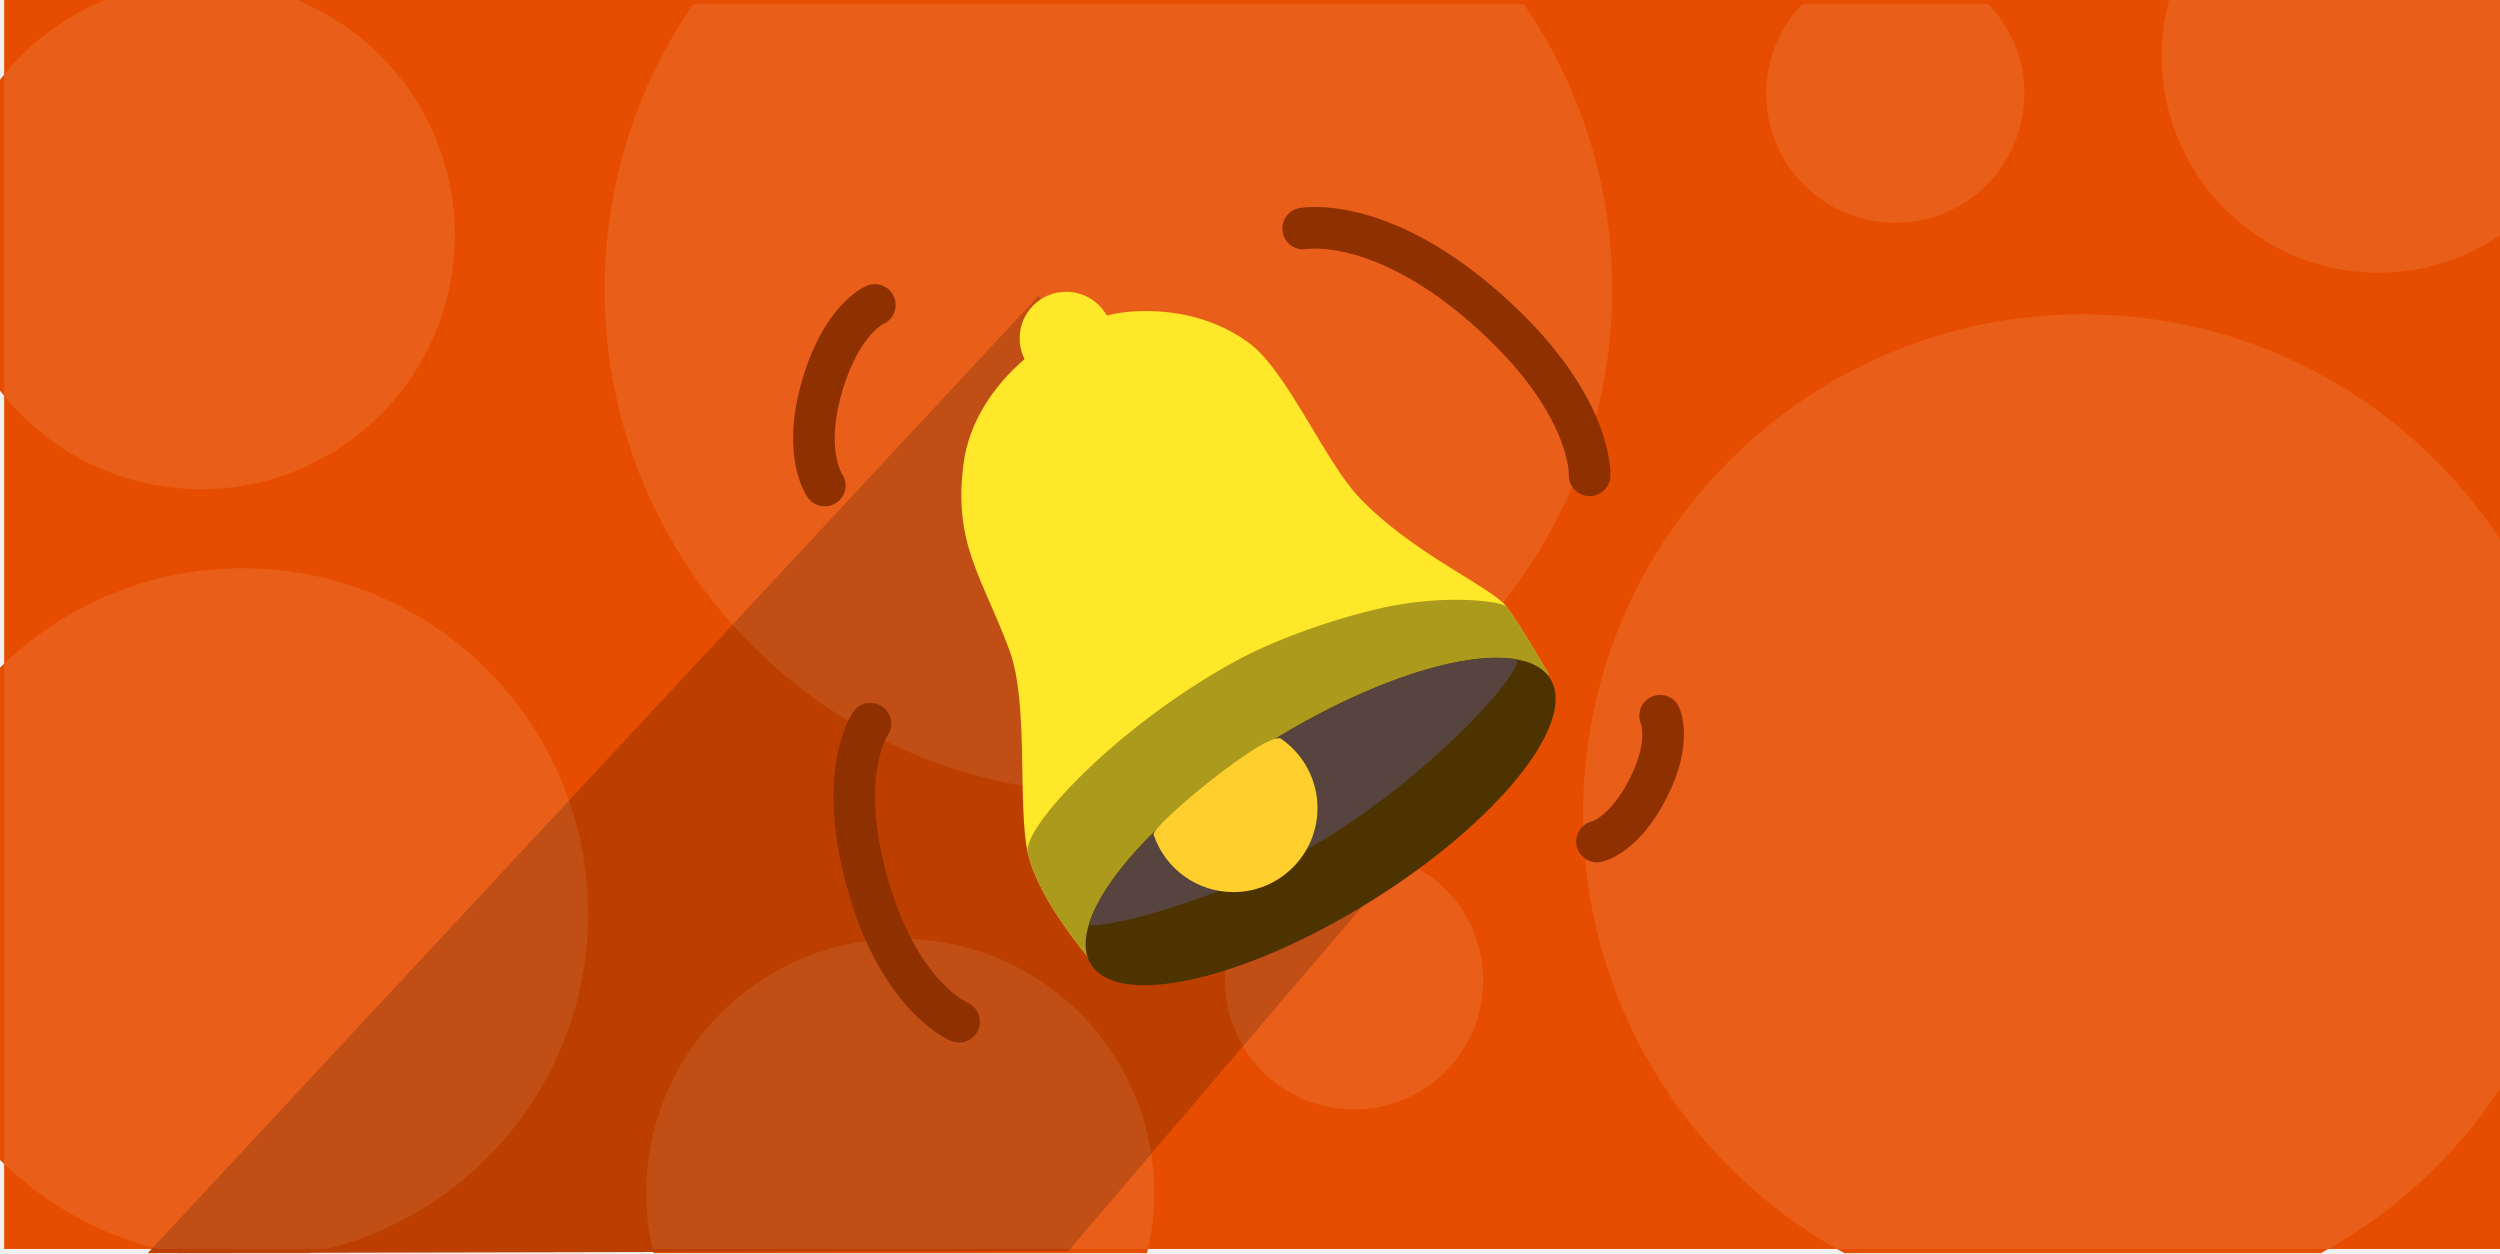
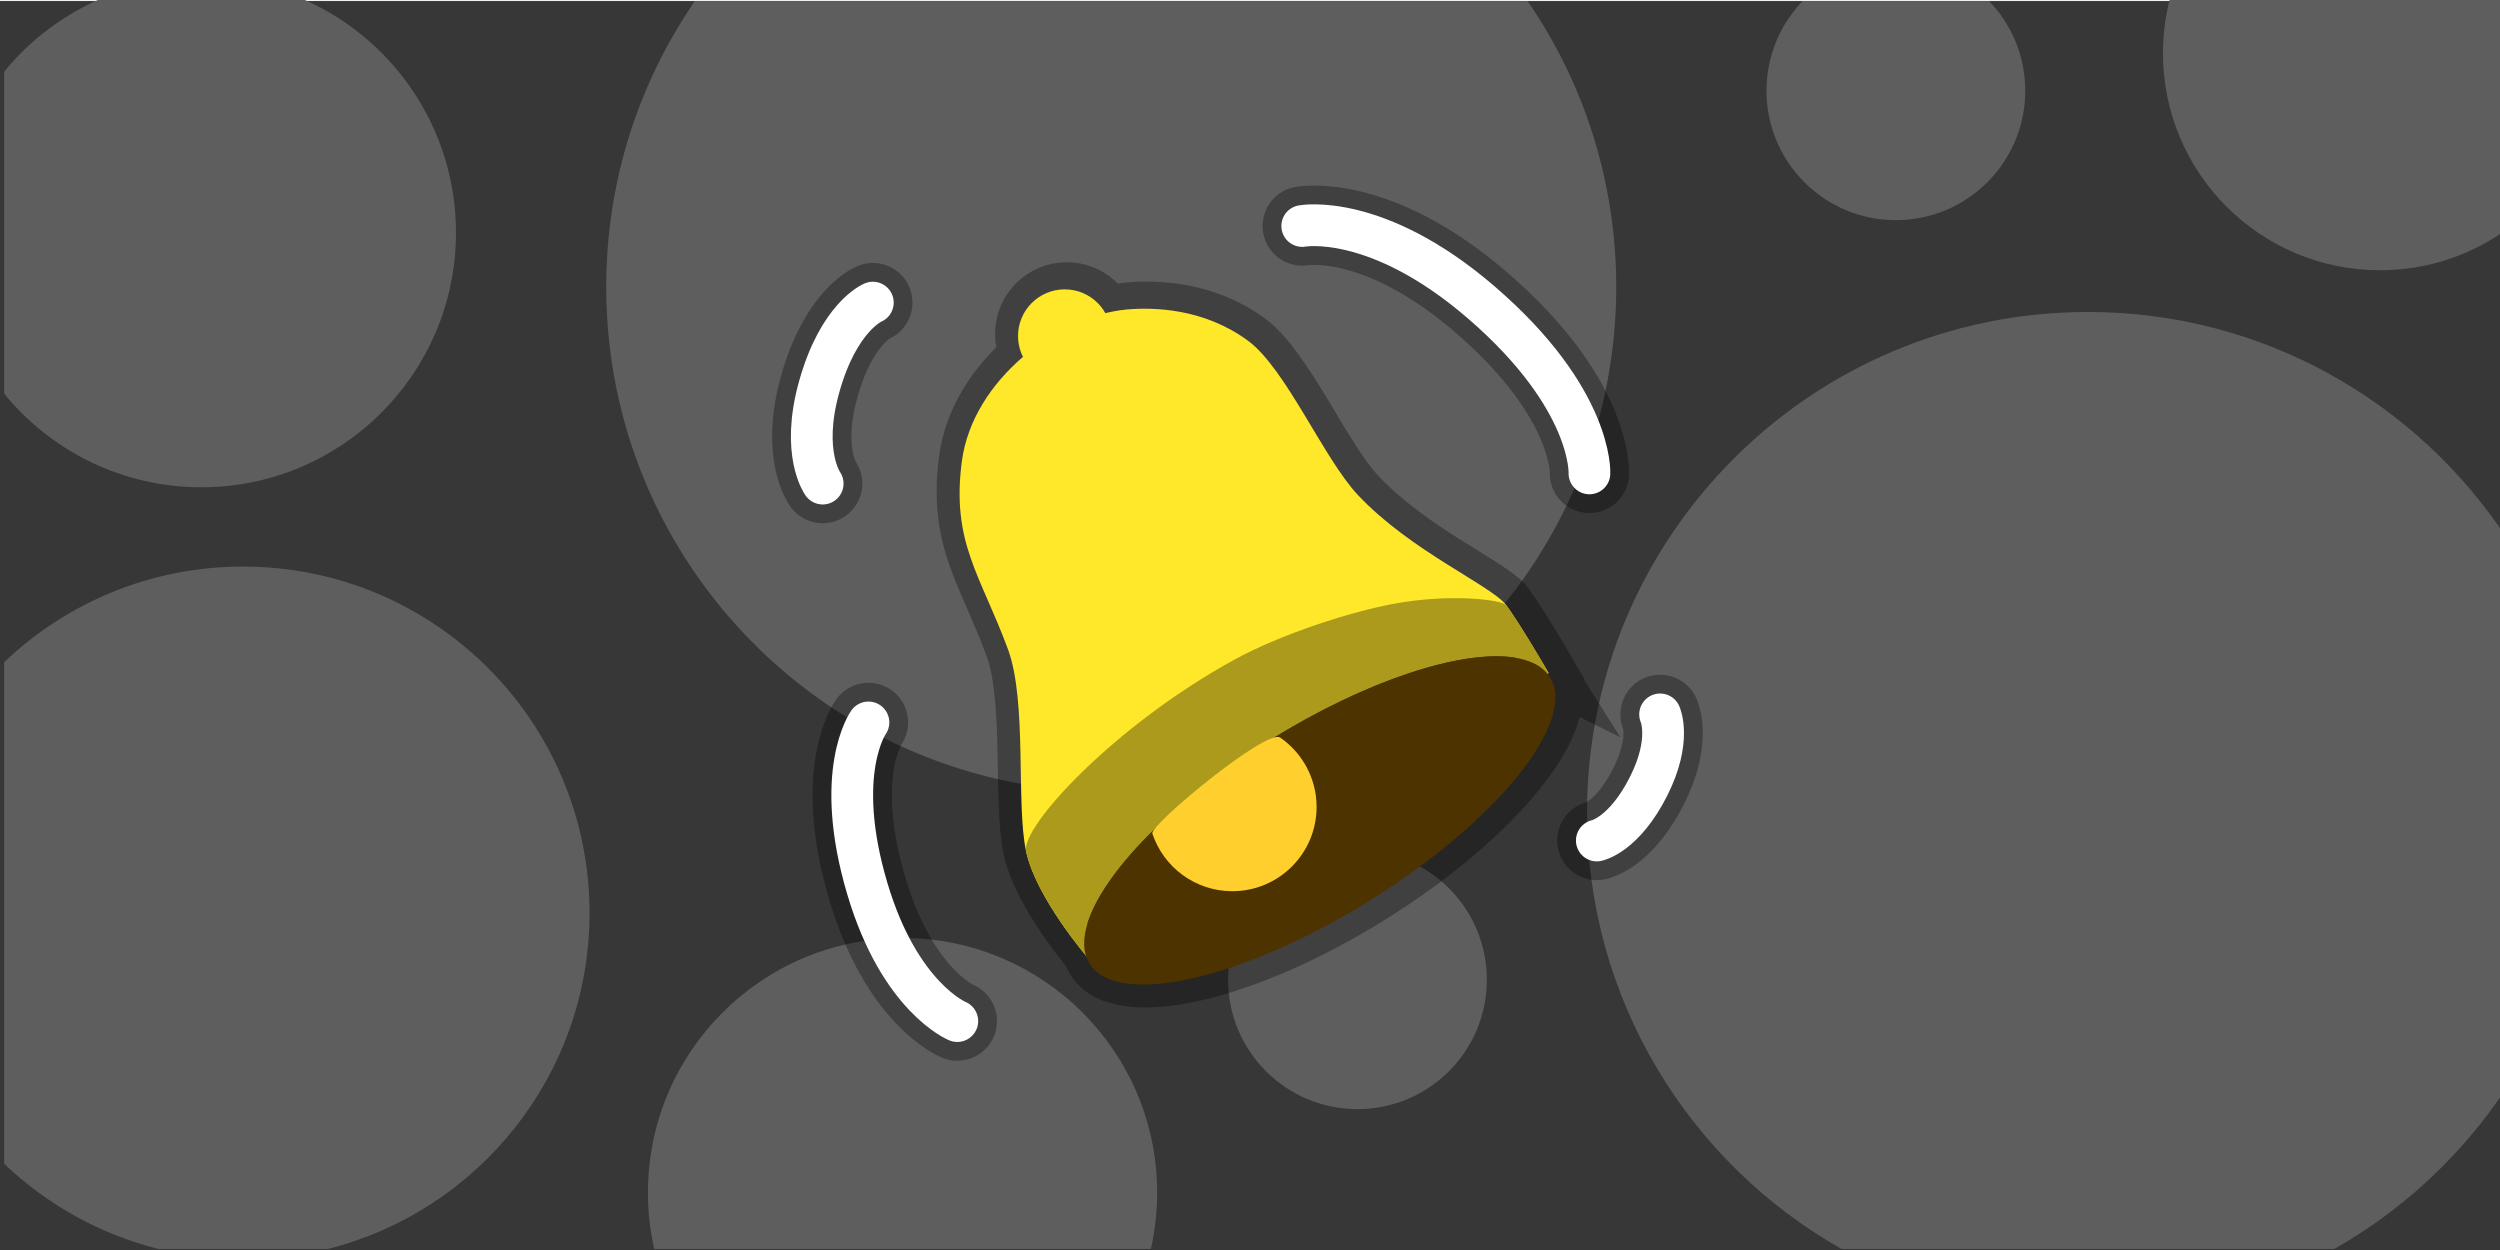
- <svg xmlns="http://www.w3.org/2000/svg" version="1.1" width="600.5" height="301" viewBox="0,0,600.5,301">
-   <g transform="translate(60.75,-29)">
+ <svg xmlns="http://www.w3.org/2000/svg" version="1.1" width="600" height="300" viewBox="0,1,599,299">
+   <g transform="translate(-0.25,-35)">
    <g data-paper-data="{&quot;isPaintingLayer&quot;:true}" fill-rule="nonzero" stroke-linejoin="miter" stroke-miterlimit="10" stroke-dasharray="" stroke-dashoffset="0" style="mix-blend-mode: normal">
-       <g fill="#e64d00" stroke="none" stroke-width="0" stroke-linecap="butt">
-         <path d="M48.5,85.5c0,33.689 -27.311,61 -61,61c-19.629,0 -37.092,-9.271 -48.25,-23.673v-74.654c6.017,-7.766 13.867,-14.04 22.901,-18.173h50.698c21.036,9.623 35.651,30.855 35.651,55.5z" />
-         <path d="M319.5,224.5c0,-66.274 53.726,-120 120,-120c41.258,0 77.653,20.821 99.25,52.53v134.941c-10.749,15.782 -25.164,28.867 -42.02,38.03h-114.46c-37.39,-20.326 -62.77,-59.949 -62.77,-105.5z" />
-         <path d="M-2.5,165.5c45.84,0 83,37.16 83,83c0,40.441 -28.922,74.126 -67.21,81.5h-31.579c-16.377,-3.154 -31.041,-11.122 -42.46,-22.374v-118.253c14.984,-14.763 35.553,-23.874 58.25,-23.874z" />
-         <path d="M84.5,98.5c0,-25.428 7.843,-49.024 21.243,-68.5h199.514c13.399,19.476 21.243,43.072 21.243,68.5c0,66.826 -54.174,121 -121,121c-66.826,0 -121,-54.174 -121,-121z" />
-         <path d="M94.5,315.5c0,-33.689 27.311,-61 61,-61c33.689,0 61,27.311 61,61c0,4.996 -0.601,9.852 -1.734,14.5h-118.532c-1.133,-4.648 -1.734,-9.504 -1.734,-14.5z" />
-         <path d="M363.5,51.5c0,-8.349 3.3,-15.926 8.667,-21.5h44.666c5.367,5.574 8.667,13.151 8.667,21.5c0,17.121 -13.879,31 -31,31c-17.121,0 -31,-13.879 -31,-31z" />
-         <path d="M538.75,30v57.164c-8.134,5.273 -17.834,8.336 -28.25,8.336c-28.719,0 -52,-23.281 -52,-52c0,-4.669 0.615,-9.195 1.77,-13.5z" />
-         <path d="M195.861,329.5l-221.111,0.5l214,-230l77.778,146.667z" />
-       </g>
-       <path d="M-59.75,329v-300h599.5v300z" fill="#e64d00" stroke="none" stroke-width="0" stroke-linecap="butt" />
-       <path d="M48.5,85.5c0,33.689 -27.311,61 -61,61c-19.052,0 -36.064,-8.734 -47.25,-22.417v-77.166c6.4,-7.829 14.707,-14.037 24.213,-17.917h46.074c22.269,9.089 37.963,30.962 37.963,56.5z" fill="#e95f1a" stroke="none" stroke-width="0" stroke-linecap="butt" />
-       <path d="M-2.5,165.5c45.84,0 83,37.16 83,83c0,38.837 -26.674,71.444 -62.702,80.5h-40.597c-14.094,-3.543 -26.757,-10.69 -36.952,-20.405v-120.191c14.893,-14.192 35.054,-22.905 57.25,-22.905z" fill="#e95f1a" stroke="none" stroke-width="0" stroke-linecap="butt" />
-       <path d="M94.5,315.5c0,-33.689 27.311,-61 61,-61c33.689,0 61,27.311 61,61c0,4.639 -0.518,9.157 -1.499,13.5h-119.002c-0.981,-4.343 -1.499,-8.861 -1.499,-13.5z" fill="#e95f1a" stroke="none" stroke-width="0" stroke-linecap="butt" />
-       <path d="M319.5,224.5c0,-66.274 53.726,-120 120,-120c41.902,0 78.787,21.476 100.25,54.022v131.957c-10.471,15.878 -24.613,29.121 -41.218,38.522h-118.064c-36.401,-20.607 -60.968,-59.685 -60.968,-104.5z" fill="#e95f1a" stroke="none" stroke-width="0" stroke-linecap="butt" />
-       <path d="M458.5,42.5c0,-4.669 0.615,-9.195 1.77,-13.5h79.48v56.5c-8.334,5.68 -18.404,9 -29.25,9c-28.719,0 -52,-23.281 -52,-52z" fill="#e95f1a" stroke="none" stroke-width="0" stroke-linecap="butt" />
-       <path d="M363.5,51.5c0,-8.349 3.3,-15.926 8.667,-21.5h44.666c5.367,5.574 8.667,13.151 8.667,21.5c0,17.121 -13.879,31 -31,31c-17.121,0 -31,-13.879 -31,-31z" fill="#e95f1a" stroke="none" stroke-width="0" stroke-linecap="butt" />
-       <path d="M84.5,98.5c0,-25.428 7.843,-49.024 21.243,-68.5h199.514c13.399,19.476 21.243,43.072 21.243,68.5c0,66.826 -54.174,121 -121,121c-66.826,0 -121,-54.174 -121,-121z" fill="#e95f1a" stroke="none" stroke-width="0" stroke-linecap="butt" />
-       <path d="M233.5,264.5c0,-17.121 13.879,-31 31,-31c17.121,0 31,13.879 31,31c0,17.121 -13.879,31 -31,31c-17.121,0 -31,-13.879 -31,-31z" fill="#e95f1a" stroke="none" stroke-width="0" stroke-linecap="butt" />
-       <path d="M195.861,329.5l-221.111,0.5l214,-230l77.778,146.667z" fill-opacity="0.176" fill="#000000" stroke="none" stroke-width="0" stroke-linecap="butt" />
-       <path d="M201.134,259.537c0,0 -12.591,-14.491 -15.037,-25.803c-2.446,-11.312 0.301,-35.842 -4.337,-48.412c-6.58,-17.832 -13.623,-25.618 -11.045,-45.068c2.61,-19.694 23.325,-34.933 39.601,-36.357c6.117,-0.535 18.244,-0.37 28.927,7.469c9.084,6.666 18.117,28.197 26.341,36.967c12.659,13.499 32.138,21.775 35.569,26.437c3.472,4.717 10.142,16.235 10.142,16.235z" fill="#ffe72a" stroke="none" stroke-width="0" stroke-linecap="butt" />
-       <path d="M201.134,259.537c0,0 -12.591,-14.491 -15.037,-25.803c-1.274,-5.893 21.336,-30.333 50.026,-45.987c11.242,-6.134 27.626,-11.362 37.834,-13.283c13.946,-2.624 26.253,-0.975 27.197,0.306c3.472,4.717 10.142,16.235 10.142,16.235z" fill="#ab9a1b" stroke="none" stroke-width="0" stroke-linecap="butt" />
-       <path d="M311.619,192.02c6.601,10.613 -12.743,34.575 -43.205,53.521c-30.462,18.946 -60.508,25.702 -67.108,15.089c-6.601,-10.613 12.743,-34.575 43.205,-53.521c30.462,-18.946 60.508,-25.702 67.108,-15.089z" fill="#4d3300" stroke="none" stroke-width="0" stroke-linecap="butt" />
-       <path d="M259.206,229.418c-27.428,17.273 -58.975,23.425 -58.37,21.499c3.81,-12.131 20.534,-29.417 43.674,-43.808c23.163,-14.406 46.084,-21.764 58.641,-19.798c3.957,0.62 -17.082,25.188 -43.945,42.107z" fill="#58443e" stroke="none" stroke-width="0" stroke-linecap="butt" />
-       <path d="M184.172,110.261c0,-6.175 5.006,-11.18 11.18,-11.18c6.175,0 11.18,5.005 11.18,11.18c0,6.175 -5.006,11.18 -11.18,11.18c-6.175,0 -11.18,-5.006 -11.18,-11.18z" fill="#ffe72a" stroke="none" stroke-width="0" stroke-linecap="butt" />
-       <path d="M246.99,206.476c5.265,3.644 8.714,9.726 8.714,16.614c0,11.151 -9.04,20.191 -20.191,20.191c-8.919,0 -16.488,-5.783 -19.16,-13.804c-0.669,-2.007 27.378,-25.256 30.637,-23.001z" fill="#ffcf2d" stroke="none" stroke-width="0" stroke-linecap="butt" />
-       <path d="M137.364,145.618c0,0 -5.254,-7.252 -0.871,-23.07c4.695,-16.943 12.888,-20.295 12.888,-20.295" fill="none" stroke="#8f3000" stroke-width="10" stroke-linecap="round" />
-       <path d="M169.619,274.403c0,0 -13.774,-5.57 -21.54,-31.673c-8.318,-27.958 0.25,-39.886 0.25,-39.886" fill="none" stroke="#8f3000" stroke-width="10" stroke-linecap="round" />
-       <path d="M338.011,200.916c0,0 2.819,6.11 -2.712,17.133c-5.925,11.807 -12.451,13.087 -12.451,13.087" fill="none" stroke="#8f3000" stroke-width="10" stroke-linecap="round" />
-       <path d="M252.265,83.9c0,0 17.761,-3.347 42.862,18.275c26.885,23.159 25.95,41 25.95,41" fill="none" stroke="#8f3000" stroke-width="10" stroke-linecap="round" />
+       <path d="M0.25,336v-300h599.5v300z" fill="#373737" stroke="none" stroke-width="0" stroke-linecap="butt" />
+       <path d="M109.5,91.5c0,33.689 -27.311,61 -61,61c-19.052,0 -36.064,-8.734 -47.25,-22.417v-77.166c6.4,-7.829 14.707,-14.037 24.213,-17.917h46.074c22.269,9.089 37.963,30.962 37.963,56.5z" fill="#5e5e5e" stroke="none" stroke-width="0" stroke-linecap="butt" />
+       <path d="M58.5,171.5c45.84,0 83,37.16 83,83c0,38.837 -26.674,71.444 -62.702,80.5h-40.597c-14.094,-3.543 -26.757,-10.69 -36.952,-20.405v-120.191c14.893,-14.192 35.054,-22.905 57.25,-22.905z" fill="#5e5e5e" stroke="none" stroke-width="0" stroke-linecap="butt" />
+       <path d="M155.5,321.5c0,-33.689 27.311,-61 61,-61c33.689,0 61,27.311 61,61c0,4.639 -0.518,9.157 -1.499,13.5h-119.002c-0.981,-4.343 -1.499,-8.861 -1.499,-13.5z" fill="#5e5e5e" stroke="none" stroke-width="0" stroke-linecap="butt" />
+       <path d="M380.5,230.5c0,-66.274 53.726,-120 120,-120c41.902,0 78.787,21.476 100.25,54.022v131.957c-10.471,15.878 -24.613,29.121 -41.218,38.522h-118.064c-36.401,-20.607 -60.968,-59.685 -60.968,-104.5z" fill="#5e5e5e" stroke="none" stroke-width="0" stroke-linecap="butt" />
+       <path d="M518.5,48.5c0,-4.669 0.615,-9.195 1.77,-13.5h79.48v56.5c-8.334,5.68 -18.404,9 -29.25,9c-28.719,0 -52,-23.281 -52,-52z" fill="#5e5e5e" stroke="none" stroke-width="0" stroke-linecap="butt" />
+       <path d="M423.5,57.5c0,-8.349 3.3,-15.926 8.667,-21.5h44.666c5.367,5.574 8.667,13.151 8.667,21.5c0,17.121 -13.879,31 -31,31c-17.121,0 -31,-13.879 -31,-31z" fill="#5e5e5e" stroke="none" stroke-width="0" stroke-linecap="butt" />
+       <path d="M145.5,104.5c0,-25.428 7.843,-49.024 21.243,-68.5h199.514c13.399,19.476 21.243,43.072 21.243,68.5c0,66.826 -54.174,121 -121,121c-66.826,0 -121,-54.174 -121,-121z" fill="#5e5e5e" stroke="none" stroke-width="0" stroke-linecap="butt" />
+       <path d="M294.5,270.5c0,-17.121 13.879,-31 31,-31c17.121,0 31,13.879 31,31c0,17.121 -13.879,31 -31,31c-17.121,0 -31,-13.879 -31,-31z" fill="#5e5e5e" stroke="none" stroke-width="0" stroke-linecap="butt" />
+       <path d="M372.119,197.52c6.601,10.613 -12.743,34.575 -43.205,53.521c-30.462,18.946 -60.508,25.702 -67.108,15.089c-0.373,-0.6 -0.664,-1.243 -0.874,-1.925c-2.683,-3.236 -12.238,-15.271 -14.334,-24.97c-2.446,-11.312 0.301,-35.842 -4.337,-48.412c-6.58,-17.832 -13.623,-25.618 -11.045,-45.068c1.303,-9.829 7.115,-18.548 14.634,-24.994c-0.753,-1.504 -1.177,-3.202 -1.177,-4.999c0,-6.175 5.006,-11.18 11.18,-11.18c4.185,0 7.832,2.299 9.749,5.703c1.77,-0.439 3.516,-0.738 5.215,-0.886c6.117,-0.535 18.244,-0.37 28.927,7.469c9.084,6.666 18.117,28.197 26.341,36.967c12.659,13.499 32.138,21.775 35.569,26.437c3.472,4.717 10.142,16.235 10.142,16.235l-0.277,0.173c0.218,0.267 0.418,0.547 0.601,0.841z" fill="none" stroke-opacity="0.322" stroke="#000000" stroke-width="12" stroke-linecap="butt" />
+       <path d="M319.206,235.418c-27.428,17.273 -58.975,23.425 -58.37,21.499c3.81,-12.131 20.534,-29.417 43.674,-43.808c23.163,-14.406 46.084,-21.764 58.641,-19.798c3.957,0.62 -17.082,25.188 -43.945,42.107z" fill="none" stroke-opacity="0.322" stroke="#000000" stroke-width="10" stroke-linecap="butt" />
+       <path d="M306.99,212.476c5.265,3.644 8.714,9.726 8.714,16.614c0,11.151 -9.04,20.191 -20.191,20.191c-8.919,0 -16.488,-5.783 -19.16,-13.804c-0.669,-2.007 27.378,-25.256 30.637,-23.001z" fill="none" stroke-opacity="0.322" stroke="#000000" stroke-width="10" stroke-linecap="butt" />
+       <path d="M197.364,151.618c0,0 -5.254,-7.252 -0.871,-23.07c4.695,-16.943 12.888,-20.295 12.888,-20.295" fill="none" stroke-opacity="0.322" stroke="#000000" stroke-width="19" stroke-linecap="round" />
+       <path d="M229.619,280.403c0,0 -13.774,-5.57 -21.54,-31.673c-8.318,-27.958 0.25,-39.886 0.25,-39.886" fill="none" stroke-opacity="0.322" stroke="#000000" stroke-width="19" stroke-linecap="round" />
+       <path d="M398.011,206.916c0,0 2.819,6.11 -2.712,17.133c-5.925,11.807 -12.451,13.087 -12.451,13.087" fill="none" stroke-opacity="0.322" stroke="#000000" stroke-width="19" stroke-linecap="round" />
+       <path d="M312.265,89.9c0,0 17.761,-3.347 42.862,18.275c26.885,23.159 25.95,41 25.95,41" fill="none" stroke-opacity="0.322" stroke="#000000" stroke-width="19" stroke-linecap="round" />
+       <path d="M261.134,265.537c0,0 -12.591,-14.491 -15.037,-25.803c-2.446,-11.312 0.301,-35.842 -4.337,-48.412c-6.58,-17.832 -13.623,-25.618 -11.045,-45.068c2.61,-19.694 23.325,-34.933 39.601,-36.357c6.117,-0.535 18.244,-0.37 28.927,7.469c9.084,6.666 18.117,28.197 26.341,36.967c12.659,13.499 32.138,21.775 35.569,26.437c3.472,4.717 10.142,16.235 10.142,16.235z" fill="#ffe72a" stroke="none" stroke-width="0" stroke-linecap="butt" />
+       <path d="M261.134,265.537c0,0 -12.591,-14.491 -15.037,-25.803c-1.274,-5.893 21.336,-30.333 50.026,-45.987c11.242,-6.134 27.626,-11.362 37.834,-13.283c13.946,-2.624 26.253,-0.975 27.197,0.306c3.472,4.717 10.142,16.235 10.142,16.235z" fill="#ab9a1b" stroke="none" stroke-width="0" stroke-linecap="butt" />
+       <path d="M371.619,198.02c6.601,10.613 -12.743,34.575 -43.205,53.521c-30.462,18.946 -60.508,25.702 -67.108,15.089c-6.601,-10.613 12.743,-34.575 43.205,-53.521c30.462,-18.946 60.508,-25.702 67.108,-15.089z" fill="#4d3300" stroke="none" stroke-width="0" stroke-linecap="butt" />
+       <path d="M319.206,235.418c-27.428,17.273 -58.975,23.425 -58.37,21.499c3.81,-12.131 20.534,-29.417 43.674,-43.808c23.163,-14.406 46.084,-21.764 58.641,-19.798c3.957,0.62 -17.082,25.188 -43.945,42.107z" fill="#4d3300" stroke="none" stroke-width="0" stroke-linecap="butt" />
+       <path d="M244.172,116.261c0,-6.175 5.006,-11.18 11.18,-11.18c6.175,0 11.18,5.005 11.18,11.18c0,6.175 -5.006,11.18 -11.18,11.18c-6.175,0 -11.18,-5.006 -11.18,-11.18z" fill="#ffe72a" stroke="none" stroke-width="0" stroke-linecap="butt" />
+       <path d="M306.99,212.476c5.265,3.644 8.714,9.726 8.714,16.614c0,11.151 -9.04,20.191 -20.191,20.191c-8.919,0 -16.488,-5.783 -19.16,-13.804c-0.669,-2.007 27.378,-25.256 30.637,-23.001z" fill="#ffcf2d" stroke="none" stroke-width="0" stroke-linecap="butt" />
+       <path d="M197.364,151.618c0,0 -5.254,-7.252 -0.871,-23.07c4.695,-16.943 12.888,-20.295 12.888,-20.295" fill="none" stroke="#ffffff" stroke-width="10" stroke-linecap="round" />
+       <path d="M229.619,280.403c0,0 -13.774,-5.57 -21.54,-31.673c-8.318,-27.958 0.25,-39.886 0.25,-39.886" fill="none" stroke="#ffffff" stroke-width="10" stroke-linecap="round" />
+       <path d="M398.011,206.916c0,0 2.819,6.11 -2.712,17.133c-5.925,11.807 -12.451,13.087 -12.451,13.087" fill="none" stroke="#ffffff" stroke-width="10" stroke-linecap="round" />
+       <path d="M312.265,89.9c0,0 17.761,-3.347 42.862,18.275c26.885,23.159 25.95,41 25.95,41" fill="none" stroke="#ffffff" stroke-width="10" stroke-linecap="round" />
    </g>
  </g>
</svg>
